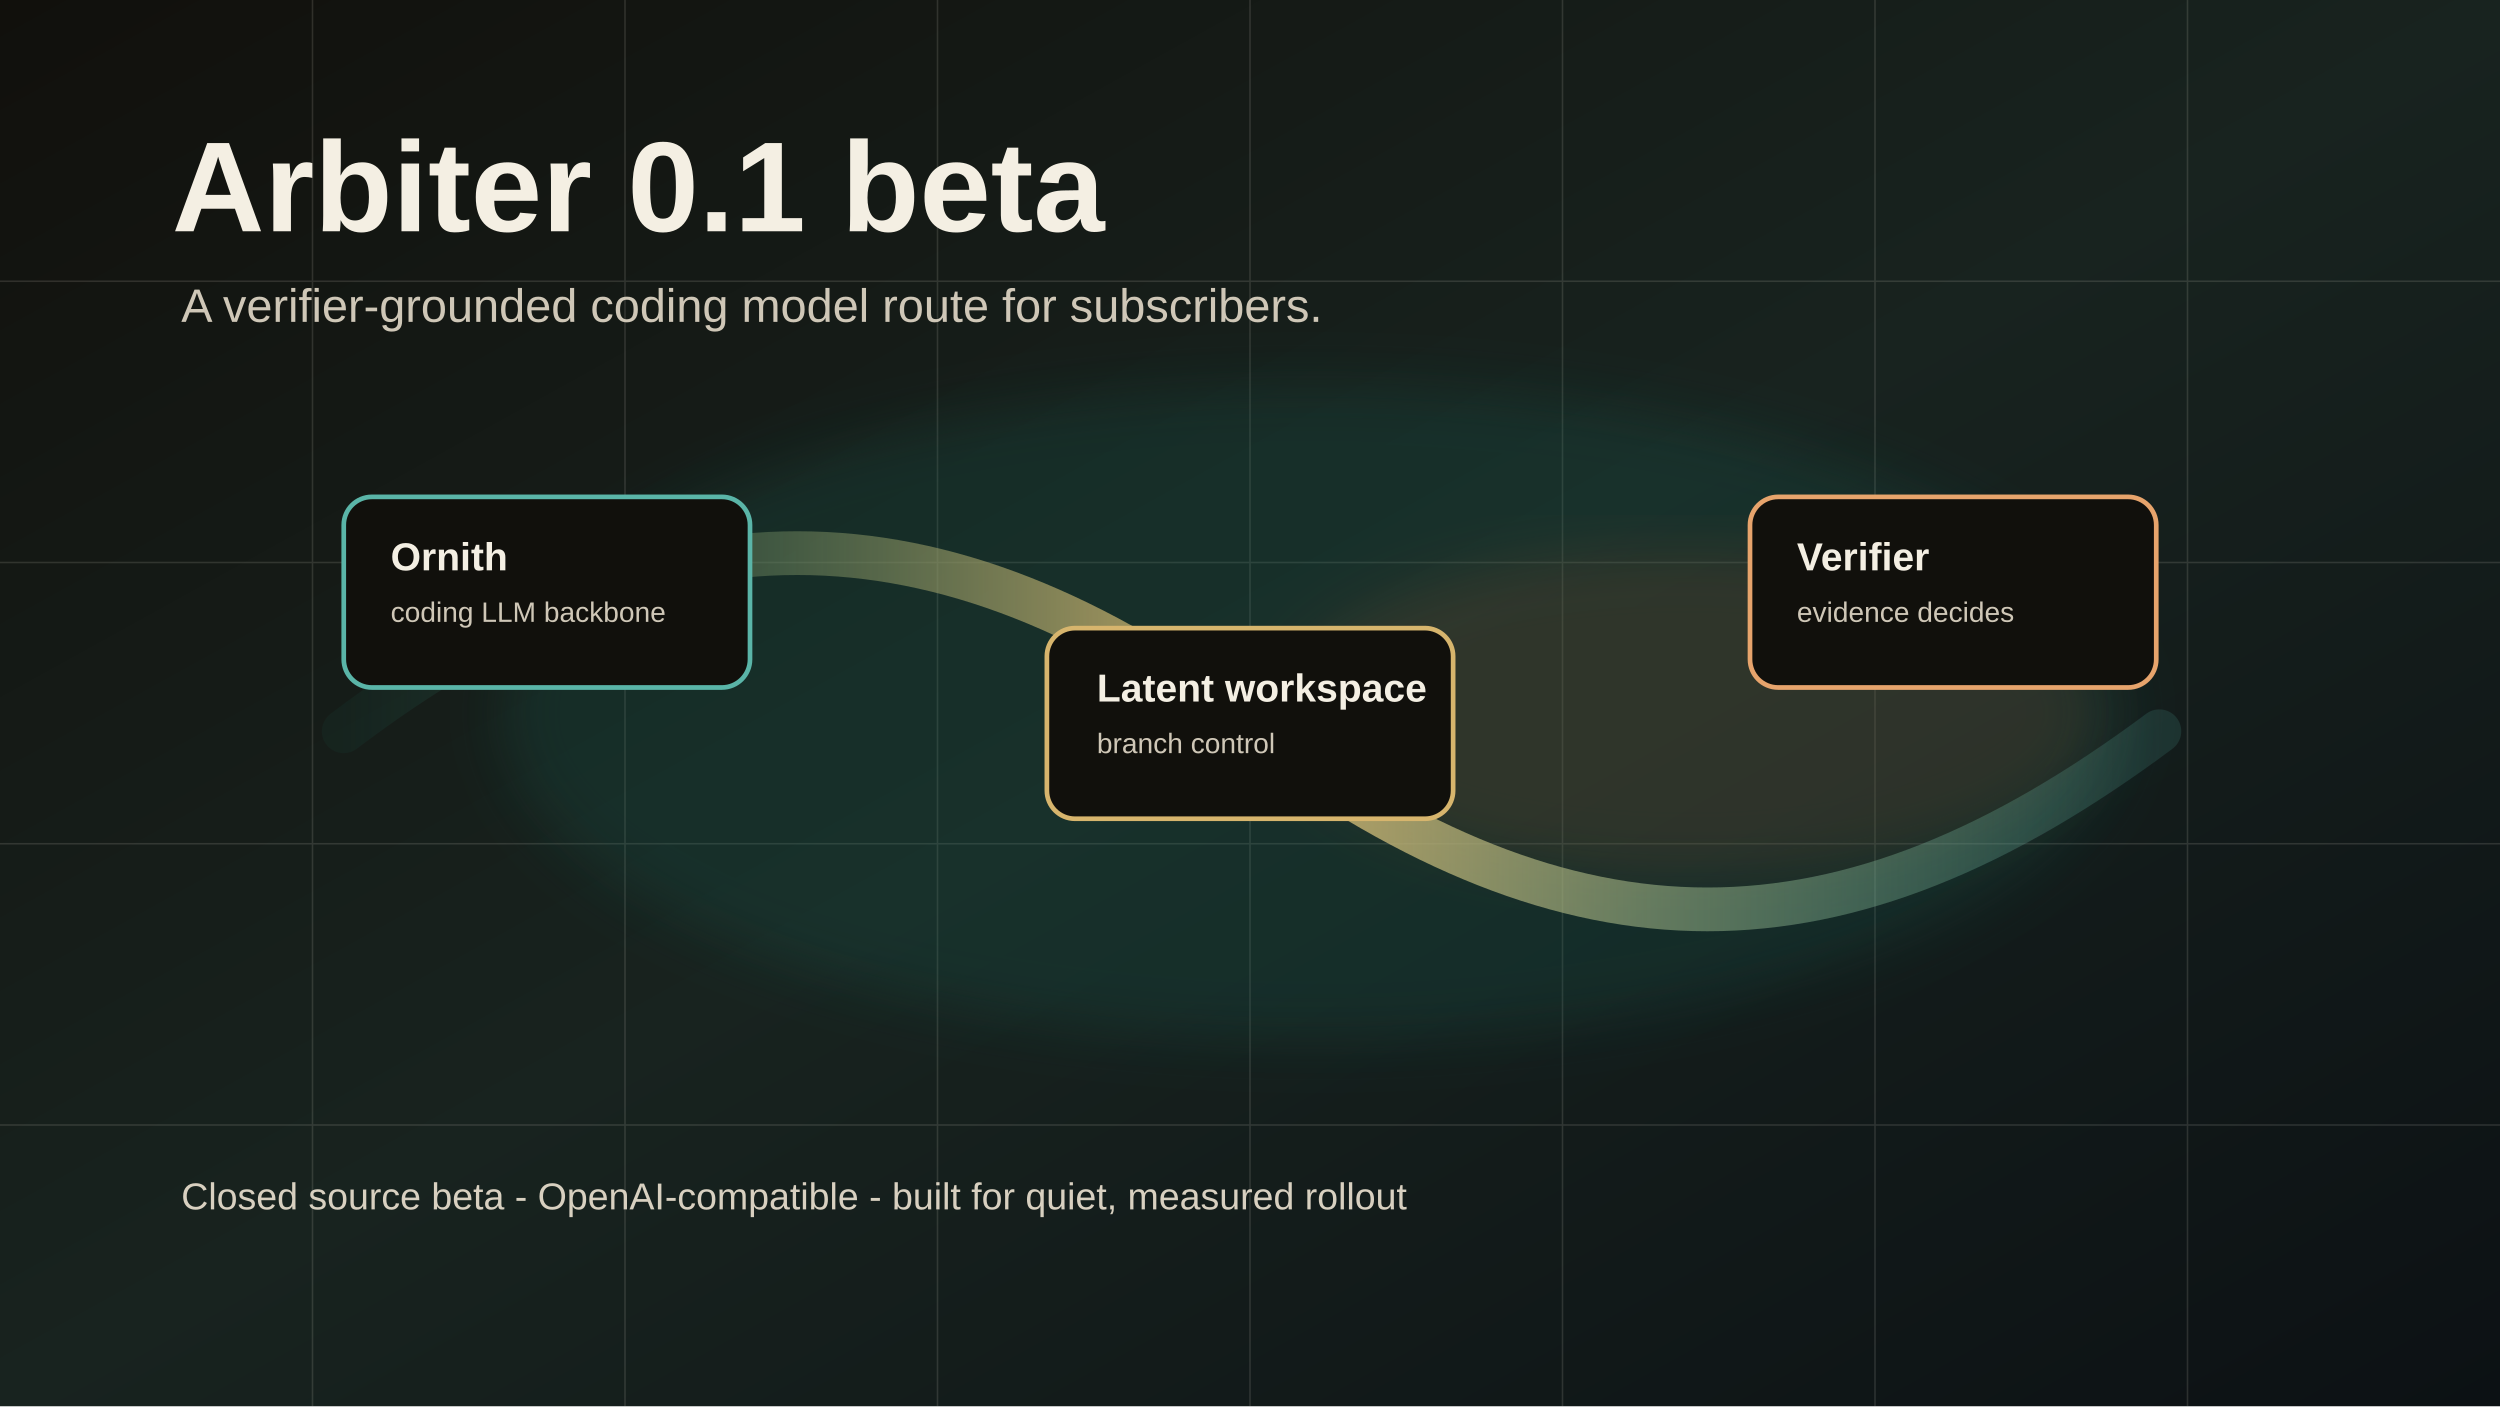
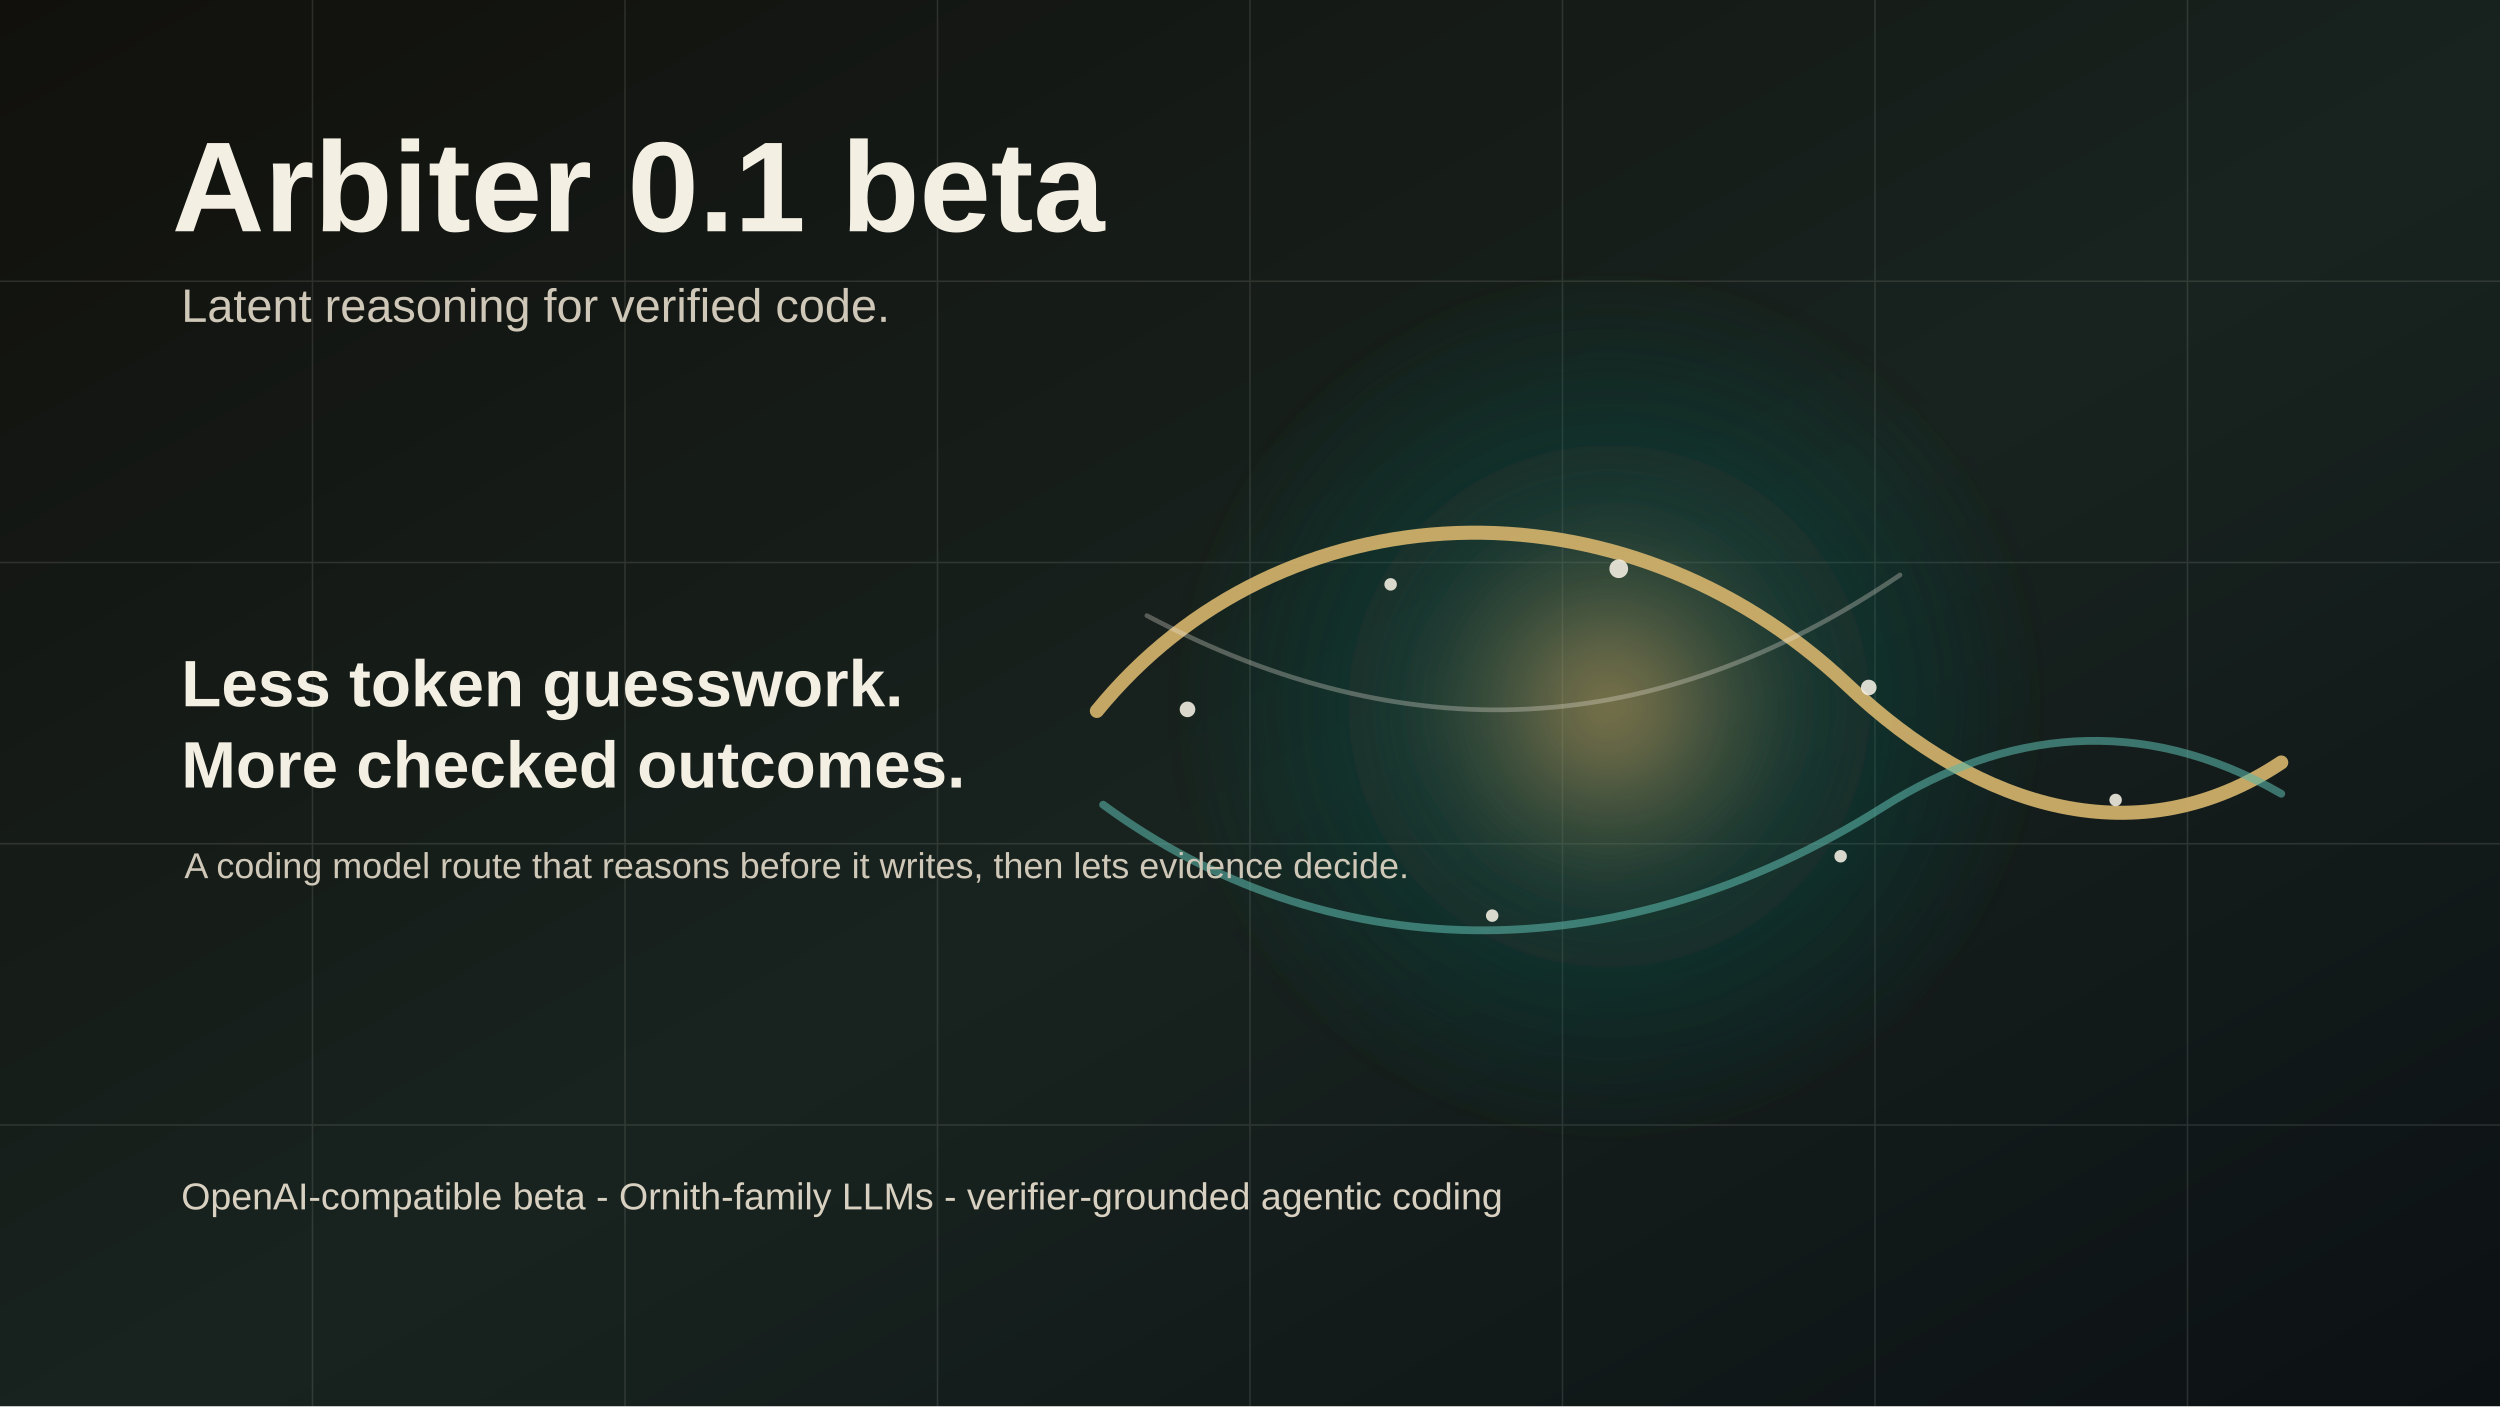
<svg xmlns="http://www.w3.org/2000/svg" width="1600" height="900" viewBox="0 0 1600 900" role="img" aria-labelledby="title desc">
  <defs>
    <linearGradient id="bg" x1="0" y1="0" x2="1" y2="1">
      <stop offset="0" stop-color="#11100c" />
-       <stop offset="0.5" stop-color="#18231f" />
+       <stop offset="0.54" stop-color="#18231f" />
      <stop offset="1" stop-color="#0c1114" />
    </linearGradient>
-     <linearGradient id="line" x1="0" y1="0" x2="1" y2="0">
-       <stop offset="0" stop-color="#156054" stop-opacity="0.1" />
-       <stop offset="0.5" stop-color="#d7b56d" stop-opacity="0.9" />
-       <stop offset="1" stop-color="#5ab5a8" stop-opacity="0.15" />
-     </linearGradient>
+     <radialGradient id="core" cx="50%" cy="50%" r="50%">
+       <stop offset="0" stop-color="#d7b56d" stop-opacity="0.62" />
+       <stop offset="0.45" stop-color="#156054" stop-opacity="0.34" />
+       <stop offset="1" stop-color="#156054" stop-opacity="0" />
+     </radialGradient>
    <filter id="blur">
-       <feGaussianBlur stdDeviation="18" />
+       <feGaussianBlur stdDeviation="20" />
    </filter>
  </defs>
  <rect width="1600" height="900" fill="url(#bg)" />
-   <g opacity="0.13" stroke="#f4efe3" stroke-width="1">
+   <g opacity="0.12" stroke="#f4efe3" stroke-width="1">
    <path d="M0 180H1600M0 360H1600M0 540H1600M0 720H1600" />
    <path d="M200 0V900M400 0V900M600 0V900M800 0V900M1000 0V900M1200 0V900M1400 0V900" />
  </g>
-   <ellipse cx="840" cy="456" rx="520" ry="210" fill="#156054" opacity="0.23" filter="url(#blur)" />
-   <ellipse cx="1080" cy="456" rx="260" ry="105" fill="#b1542d" opacity="0.16" filter="url(#blur)" />
-   <path d="M220 468C420 316 600 316 802 468C1008 620 1178 620 1382 468" fill="none" stroke="url(#line)" stroke-width="28" stroke-linecap="round" />
-   <g fill="#11100c" stroke-width="3">
-     <rect x="220" y="318" width="260" height="122" rx="18" stroke="#5ab5a8" />
-     <rect x="670" y="402" width="260" height="122" rx="18" stroke="#d7b56d" />
-     <rect x="1120" y="318" width="260" height="122" rx="18" stroke="#e7a46c" />
+   <circle cx="1030" cy="452" r="280" fill="url(#core)" filter="url(#blur)" />
+   <g fill="none" stroke-linecap="round">
+     <path d="M702 455C820 310 1038 302 1182 438C1268 520 1370 548 1460 488" stroke="#d7b56d" stroke-width="9" opacity="0.9" />
+     <path d="M706 515C846 618 1032 626 1206 516C1282 468 1370 456 1460 508" stroke="#5ab5a8" stroke-width="5" opacity="0.58" />
+     <path d="M734 394C900 482 1060 474 1216 368" stroke="#f4efe3" stroke-width="3" opacity="0.3" />
+   </g>
+   <g fill="#f4efe3" opacity="0.88">
+     <circle cx="760" cy="454" r="5" />
+     <circle cx="890" cy="374" r="4" />
+     <circle cx="1036" cy="364" r="6" />
+     <circle cx="1196" cy="440" r="5" />
+     <circle cx="1354" cy="512" r="4" />
+     <circle cx="955" cy="586" r="4" />
+     <circle cx="1178" cy="548" r="4" />
  </g>
  <g font-family="Hanken Grotesk, Segoe UI, Arial, sans-serif" fill="#f4efe3">
    <text x="110" y="148" font-size="82" font-weight="600">Arbiter 0.1 beta</text>
-     <text x="116" y="206" font-size="30" fill="#cfc7b7">A verifier-grounded coding model route for subscribers.</text>
-     <text x="250" y="365" font-size="25" font-weight="600">Ornith</text>
-     <text x="250" y="398" font-size="18" fill="#cfc7b7">coding LLM backbone</text>
-     <text x="702" y="449" font-size="25" font-weight="600">Latent workspace</text>
-     <text x="702" y="482" font-size="18" fill="#cfc7b7">branch control</text>
-     <text x="1150" y="365" font-size="25" font-weight="600">Verifier</text>
-     <text x="1150" y="398" font-size="18" fill="#cfc7b7">evidence decides</text>
-     <text x="116" y="774" font-size="24" fill="#d8d0c0">Closed source beta - OpenAI-compatible - built for quiet, measured rollout</text>
+     <text x="116" y="206" font-size="30" fill="#cfc7b7">Latent reasoning for verified code.</text>
+     <text x="116" y="452" font-size="42" font-weight="600">Less token guesswork.</text>
+     <text x="116" y="504" font-size="42" font-weight="600">More checked outcomes.</text>
+     <text x="118" y="562" font-size="23" fill="#cfc7b7">A coding model route that reasons before it writes, then lets evidence decide.</text>
+     <text x="116" y="774" font-size="24" fill="#d8d0c0">OpenAI-compatible beta - Ornith-family LLMs - verifier-grounded agentic coding</text>
  </g>
</svg>
